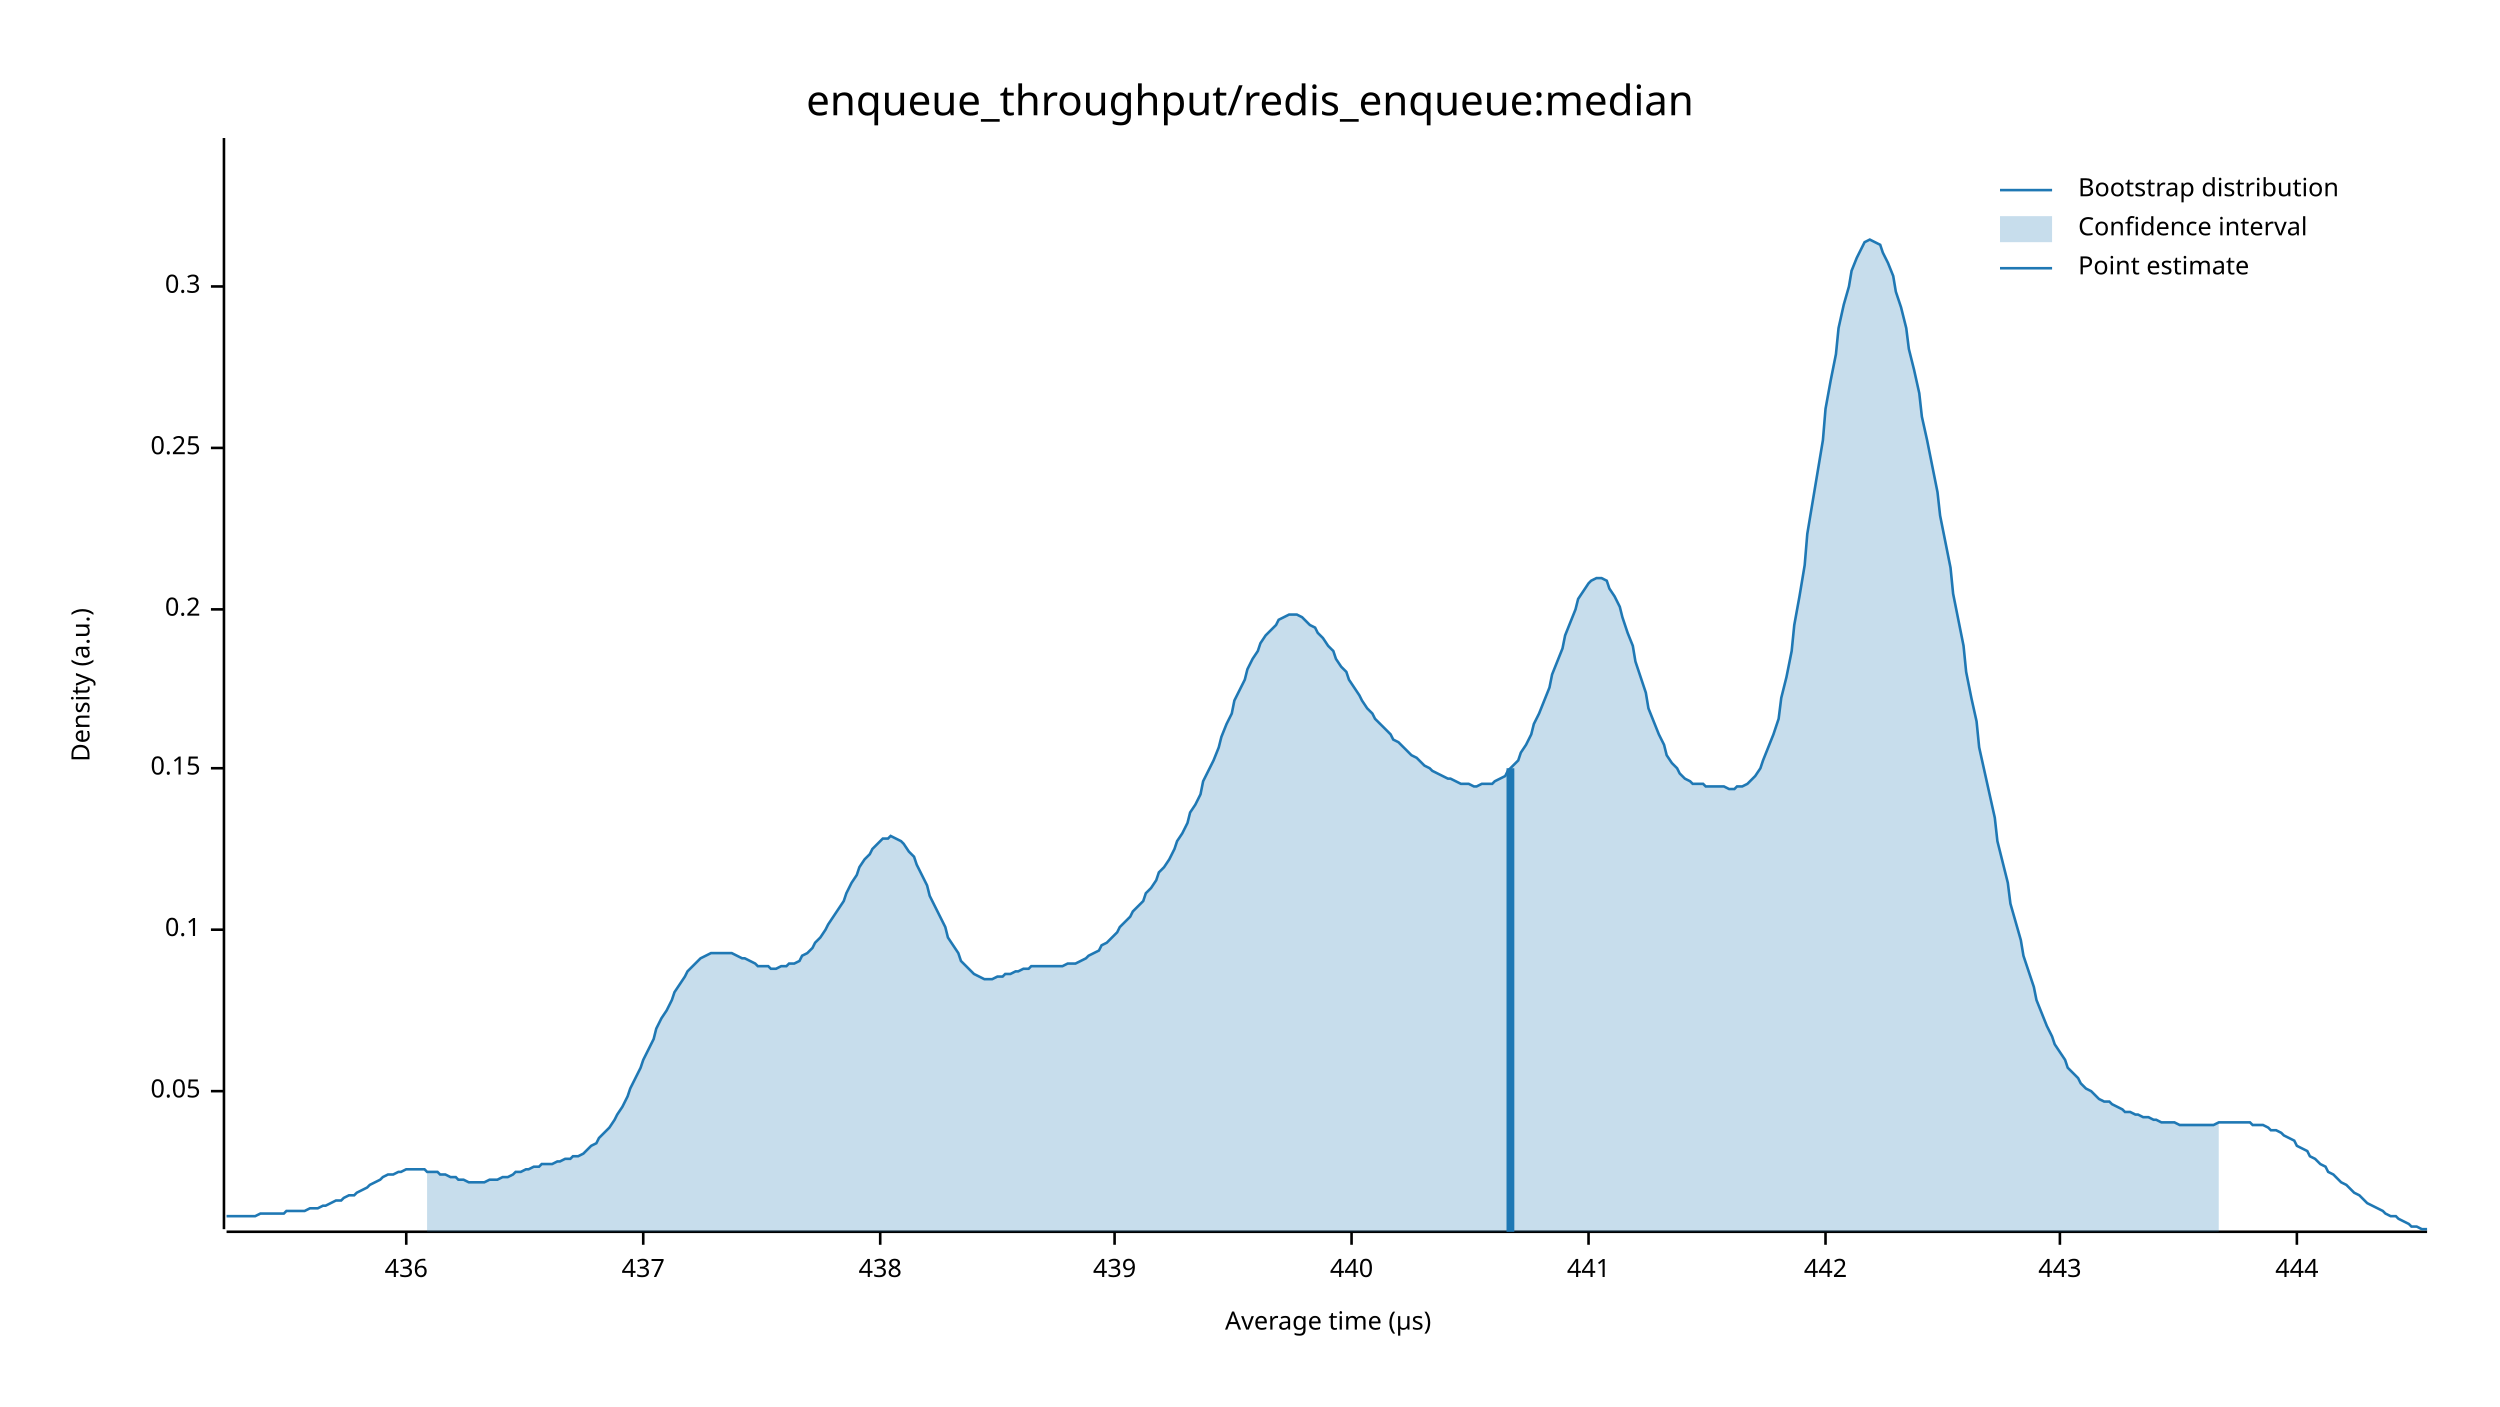
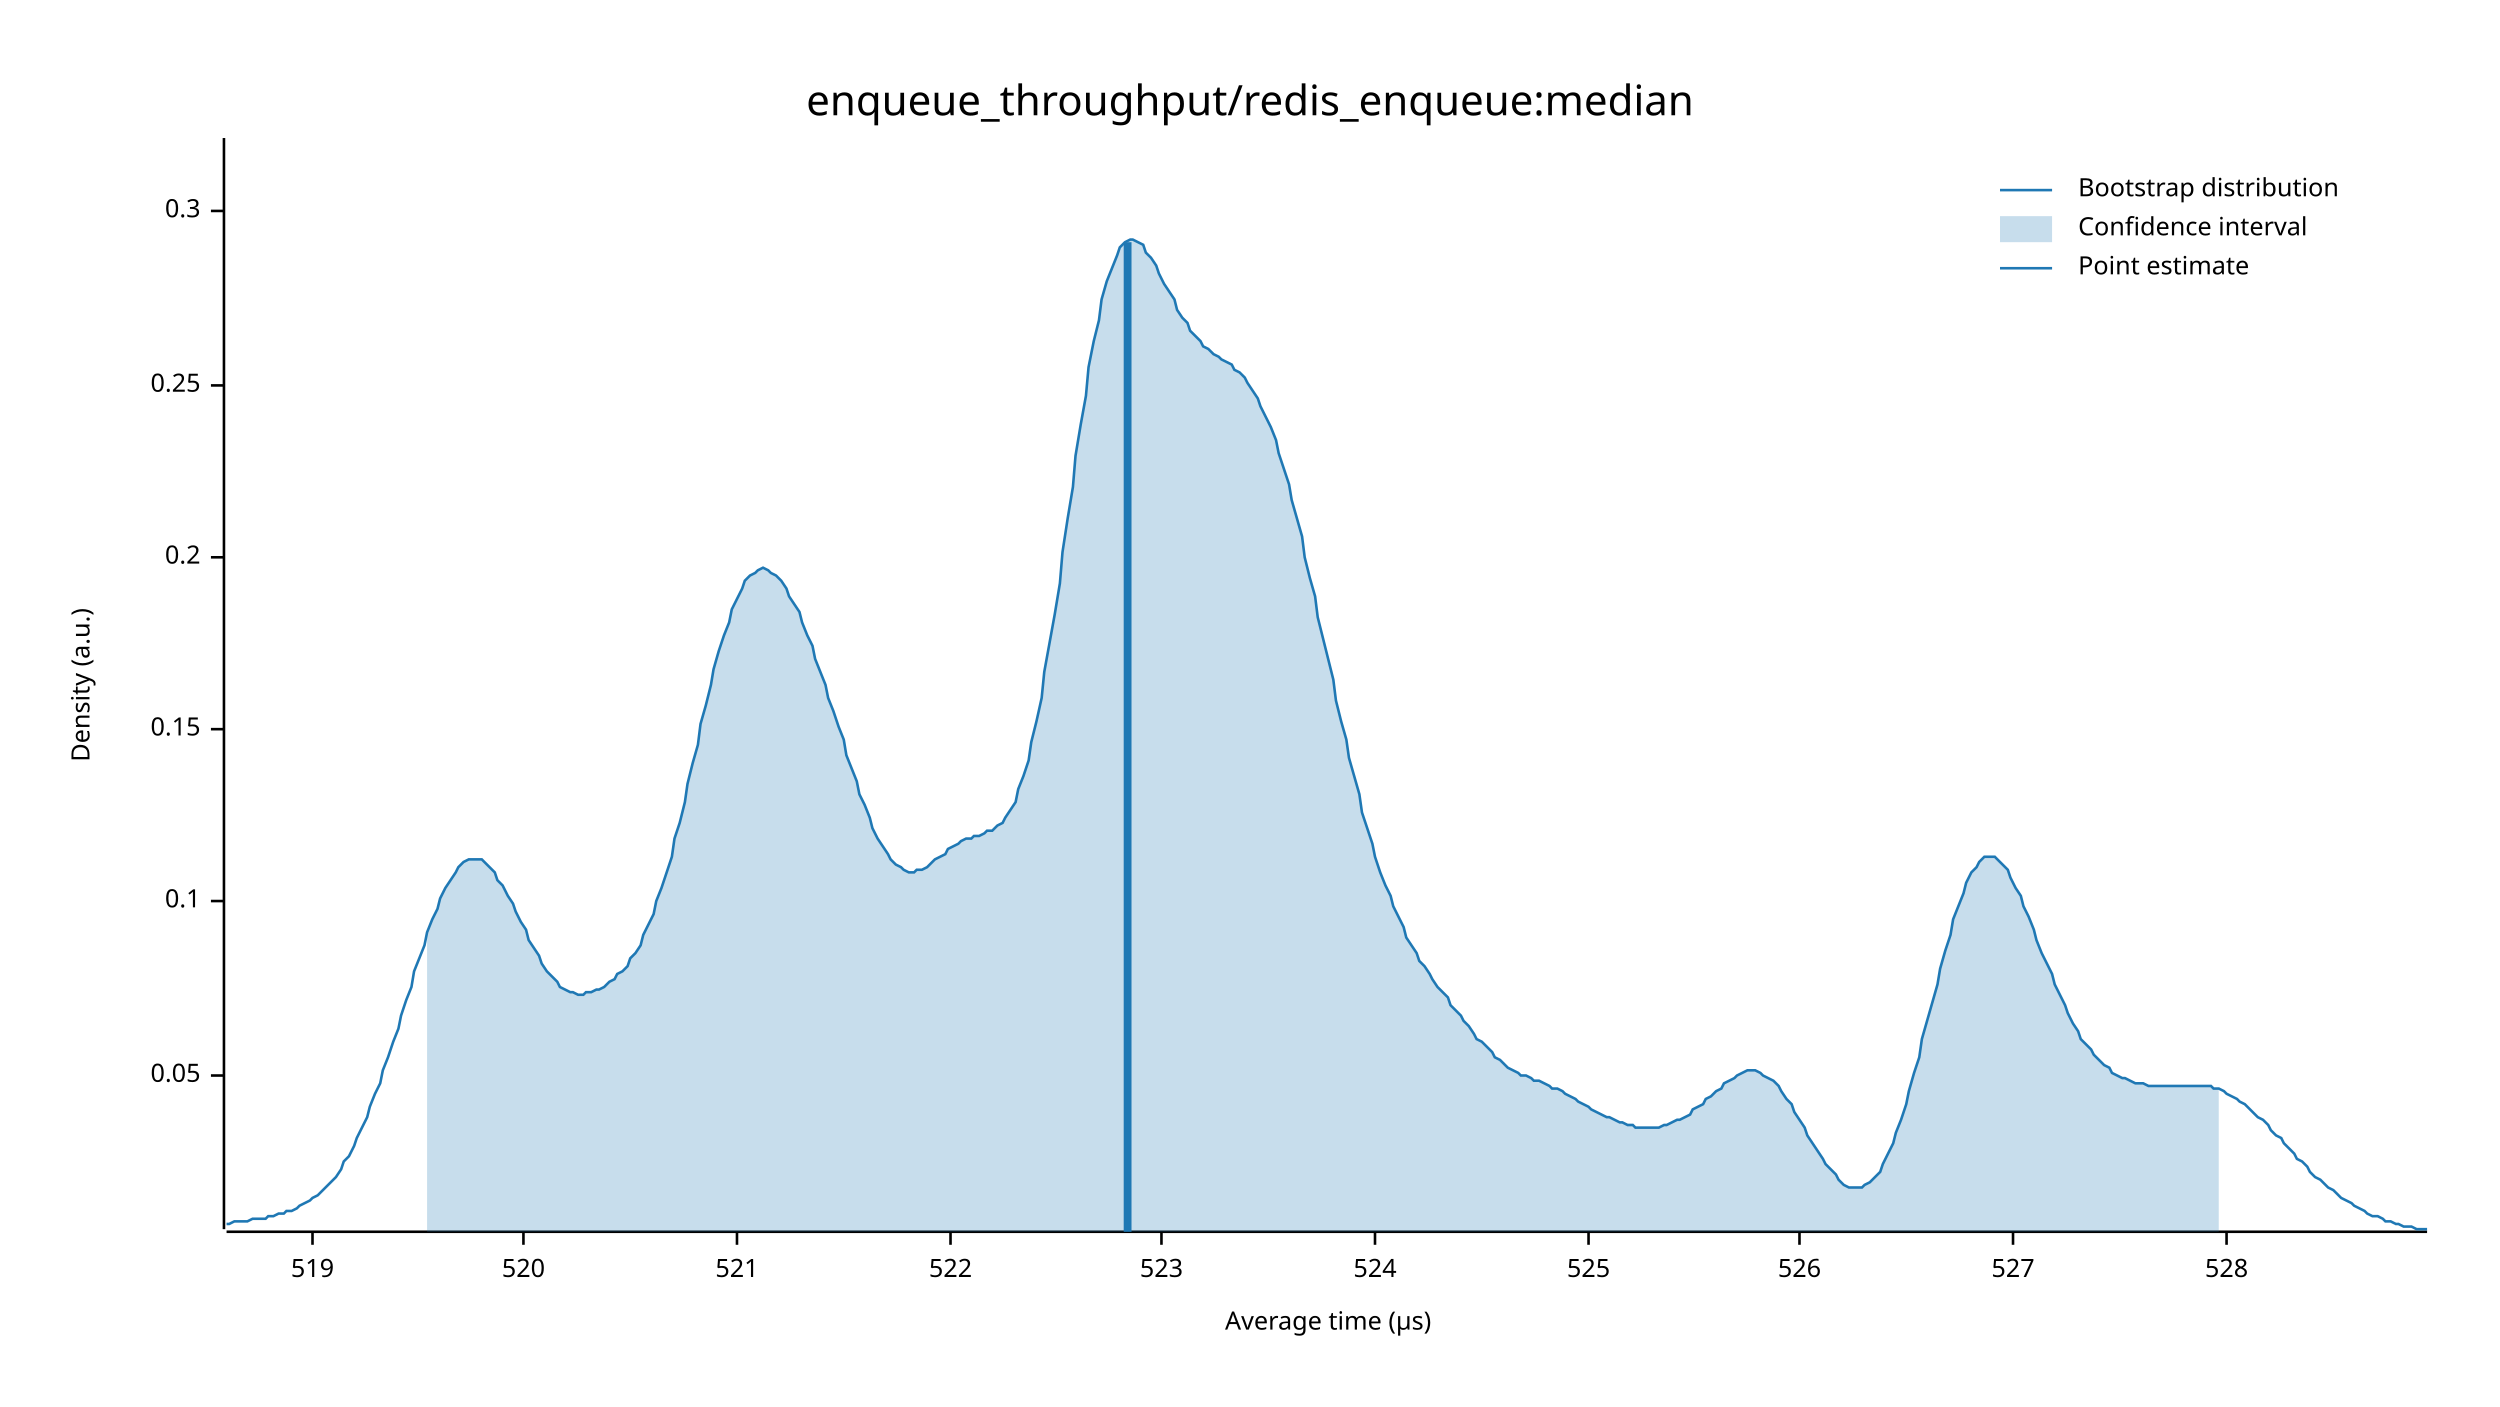
<svg xmlns="http://www.w3.org/2000/svg" width="960" height="540" viewBox="0 0 960 540">
  <text x="480" y="32" dy="0.76em" text-anchor="middle" font-family="sans-serif" font-size="16.129" opacity="1" fill="#000000">
enqueue_throughput/redis_enqueue:median
</text>
  <text x="27" y="263" dy="0.76em" text-anchor="middle" font-family="sans-serif" font-size="9.677" opacity="1" fill="#000000" transform="rotate(270, 27, 263)">
Density (a.u.)
</text>
  <text x="510" y="513" dy="-0.5ex" text-anchor="middle" font-family="sans-serif" font-size="9.677" opacity="1" fill="#000000">
Average time (µs)
</text>
  <polyline fill="none" opacity="1" stroke="#000000" stroke-width="1" points="86,53 86,472 " />
-   <text x="77" y="419" dy="0.5ex" text-anchor="end" font-family="sans-serif" font-size="9.677" opacity="1" fill="#000000">
+   <text x="77" y="413" dy="0.5ex" text-anchor="end" font-family="sans-serif" font-size="9.677" opacity="1" fill="#000000">
0.05
</text>
-   <polyline fill="none" opacity="1" stroke="#000000" stroke-width="1" points="81,419 86,419 " />
-   <text x="77" y="357" dy="0.5ex" text-anchor="end" font-family="sans-serif" font-size="9.677" opacity="1" fill="#000000">
+   <polyline fill="none" opacity="1" stroke="#000000" stroke-width="1" points="81,413 86,413 " />
+   <text x="77" y="346" dy="0.5ex" text-anchor="end" font-family="sans-serif" font-size="9.677" opacity="1" fill="#000000">
0.1
</text>
-   <polyline fill="none" opacity="1" stroke="#000000" stroke-width="1" points="81,357 86,357 " />
-   <text x="77" y="295" dy="0.5ex" text-anchor="end" font-family="sans-serif" font-size="9.677" opacity="1" fill="#000000">
+   <polyline fill="none" opacity="1" stroke="#000000" stroke-width="1" points="81,346 86,346 " />
+   <text x="77" y="280" dy="0.5ex" text-anchor="end" font-family="sans-serif" font-size="9.677" opacity="1" fill="#000000">
0.15
</text>
-   <polyline fill="none" opacity="1" stroke="#000000" stroke-width="1" points="81,295 86,295 " />
-   <text x="77" y="234" dy="0.5ex" text-anchor="end" font-family="sans-serif" font-size="9.677" opacity="1" fill="#000000">
+   <polyline fill="none" opacity="1" stroke="#000000" stroke-width="1" points="81,280 86,280 " />
+   <text x="77" y="214" dy="0.5ex" text-anchor="end" font-family="sans-serif" font-size="9.677" opacity="1" fill="#000000">
0.2
</text>
-   <polyline fill="none" opacity="1" stroke="#000000" stroke-width="1" points="81,234 86,234 " />
-   <text x="77" y="172" dy="0.5ex" text-anchor="end" font-family="sans-serif" font-size="9.677" opacity="1" fill="#000000">
+   <polyline fill="none" opacity="1" stroke="#000000" stroke-width="1" points="81,214 86,214 " />
+   <text x="77" y="148" dy="0.5ex" text-anchor="end" font-family="sans-serif" font-size="9.677" opacity="1" fill="#000000">
0.25
</text>
-   <polyline fill="none" opacity="1" stroke="#000000" stroke-width="1" points="81,172 86,172 " />
-   <text x="77" y="110" dy="0.5ex" text-anchor="end" font-family="sans-serif" font-size="9.677" opacity="1" fill="#000000">
+   <polyline fill="none" opacity="1" stroke="#000000" stroke-width="1" points="81,148 86,148 " />
+   <text x="77" y="81" dy="0.5ex" text-anchor="end" font-family="sans-serif" font-size="9.677" opacity="1" fill="#000000">
0.3
</text>
-   <polyline fill="none" opacity="1" stroke="#000000" stroke-width="1" points="81,110 86,110 " />
+   <polyline fill="none" opacity="1" stroke="#000000" stroke-width="1" points="81,81 86,81 " />
  <polyline fill="none" opacity="1" stroke="#000000" stroke-width="1" points="87,473 932,473 " />
-   <text x="156" y="483" dy="0.76em" text-anchor="middle" font-family="sans-serif" font-size="9.677" opacity="1" fill="#000000">
- 436
+   <text x="120" y="483" dy="0.76em" text-anchor="middle" font-family="sans-serif" font-size="9.677" opacity="1" fill="#000000">
+ 519
</text>
-   <polyline fill="none" opacity="1" stroke="#000000" stroke-width="1" points="156,473 156,478 " />
-   <text x="247" y="483" dy="0.76em" text-anchor="middle" font-family="sans-serif" font-size="9.677" opacity="1" fill="#000000">
- 437
+   <polyline fill="none" opacity="1" stroke="#000000" stroke-width="1" points="120,473 120,478 " />
+   <text x="201" y="483" dy="0.76em" text-anchor="middle" font-family="sans-serif" font-size="9.677" opacity="1" fill="#000000">
+ 520
</text>
-   <polyline fill="none" opacity="1" stroke="#000000" stroke-width="1" points="247,473 247,478 " />
-   <text x="338" y="483" dy="0.76em" text-anchor="middle" font-family="sans-serif" font-size="9.677" opacity="1" fill="#000000">
- 438
+   <polyline fill="none" opacity="1" stroke="#000000" stroke-width="1" points="201,473 201,478 " />
+   <text x="283" y="483" dy="0.76em" text-anchor="middle" font-family="sans-serif" font-size="9.677" opacity="1" fill="#000000">
+ 521
</text>
-   <polyline fill="none" opacity="1" stroke="#000000" stroke-width="1" points="338,473 338,478 " />
-   <text x="428" y="483" dy="0.76em" text-anchor="middle" font-family="sans-serif" font-size="9.677" opacity="1" fill="#000000">
- 439
+   <polyline fill="none" opacity="1" stroke="#000000" stroke-width="1" points="283,473 283,478 " />
+   <text x="365" y="483" dy="0.76em" text-anchor="middle" font-family="sans-serif" font-size="9.677" opacity="1" fill="#000000">
+ 522
</text>
-   <polyline fill="none" opacity="1" stroke="#000000" stroke-width="1" points="428,473 428,478 " />
-   <text x="519" y="483" dy="0.76em" text-anchor="middle" font-family="sans-serif" font-size="9.677" opacity="1" fill="#000000">
- 440
+   <polyline fill="none" opacity="1" stroke="#000000" stroke-width="1" points="365,473 365,478 " />
+   <text x="446" y="483" dy="0.76em" text-anchor="middle" font-family="sans-serif" font-size="9.677" opacity="1" fill="#000000">
+ 523
</text>
-   <polyline fill="none" opacity="1" stroke="#000000" stroke-width="1" points="519,473 519,478 " />
+   <polyline fill="none" opacity="1" stroke="#000000" stroke-width="1" points="446,473 446,478 " />
+   <text x="528" y="483" dy="0.76em" text-anchor="middle" font-family="sans-serif" font-size="9.677" opacity="1" fill="#000000">
+ 524
+ </text>
+   <polyline fill="none" opacity="1" stroke="#000000" stroke-width="1" points="528,473 528,478 " />
  <text x="610" y="483" dy="0.76em" text-anchor="middle" font-family="sans-serif" font-size="9.677" opacity="1" fill="#000000">
- 441
+ 525
</text>
  <polyline fill="none" opacity="1" stroke="#000000" stroke-width="1" points="610,473 610,478 " />
-   <text x="701" y="483" dy="0.76em" text-anchor="middle" font-family="sans-serif" font-size="9.677" opacity="1" fill="#000000">
- 442
+   <text x="691" y="483" dy="0.76em" text-anchor="middle" font-family="sans-serif" font-size="9.677" opacity="1" fill="#000000">
+ 526
</text>
-   <polyline fill="none" opacity="1" stroke="#000000" stroke-width="1" points="701,473 701,478 " />
-   <text x="791" y="483" dy="0.76em" text-anchor="middle" font-family="sans-serif" font-size="9.677" opacity="1" fill="#000000">
- 443
+   <polyline fill="none" opacity="1" stroke="#000000" stroke-width="1" points="691,473 691,478 " />
+   <text x="773" y="483" dy="0.76em" text-anchor="middle" font-family="sans-serif" font-size="9.677" opacity="1" fill="#000000">
+ 527
</text>
-   <polyline fill="none" opacity="1" stroke="#000000" stroke-width="1" points="791,473 791,478 " />
-   <text x="882" y="483" dy="0.76em" text-anchor="middle" font-family="sans-serif" font-size="9.677" opacity="1" fill="#000000">
- 444
+   <polyline fill="none" opacity="1" stroke="#000000" stroke-width="1" points="773,473 773,478 " />
+   <text x="855" y="483" dy="0.76em" text-anchor="middle" font-family="sans-serif" font-size="9.677" opacity="1" fill="#000000">
+ 528
</text>
-   <polyline fill="none" opacity="1" stroke="#000000" stroke-width="1" points="882,473 882,478 " />
-   <polyline fill="none" opacity="1" stroke="#1F78B4" stroke-width="1" points="87,467 88,467 90,467 92,467 93,467 95,467 97,467 98,467 100,466 102,466 103,466 105,466 107,466 109,466 110,465 112,465 114,465 115,465 117,465 119,464 120,464 122,464 124,463 125,463 127,462 129,461 131,461 132,460 134,459 136,459 137,458 139,457 141,456 142,455 144,454 146,453 147,452 149,451 151,451 153,450 154,450 156,449 158,449 159,449 161,449 163,449 164,450 166,450 168,450 169,451 171,451 173,452 175,452 176,453 178,453 180,454 181,454 183,454 185,454 186,454 188,453 190,453 191,453 193,452 195,452 197,451 198,450 200,450 202,449 203,449 205,448 207,448 208,447 210,447 212,447 214,446 215,446 217,445 219,445 220,444 222,444 224,443 225,442 227,440 229,439 230,437 232,435 234,433 236,430 237,428 239,425 241,421 242,418 244,414 246,410 247,407 249,403 251,399 252,395 254,391 256,388 258,384 259,381 261,378 263,375 264,373 266,371 268,369 269,368 271,367 273,366 274,366 276,366 278,366 280,366 281,366 283,367 285,368 286,368 288,369 290,370 291,371 293,371 295,371 296,372 298,372 300,371 302,371 303,370 305,370 307,369 308,367 310,366 312,364 313,362 315,360 317,357 318,355 320,352 322,349 324,346 325,343 327,339 329,336 330,333 332,330 334,328 335,326 337,324 339,322 341,322 342,321 344,322 346,323 347,324 349,327 351,329 352,332 354,336 356,340 357,344 359,348 361,352 363,356 364,360 366,363 368,366 369,369 371,371 373,373 374,374 376,375 378,376 379,376 381,376 383,375 385,375 386,374 388,374 390,373 391,373 393,372 395,372 396,371 398,371 400,371 401,371 403,371 405,371 407,371 408,371 410,370 412,370 413,370 415,369 417,368 418,367 420,366 422,365 423,363 425,362 427,360 429,358 430,356 432,354 434,352 435,350 437,348 439,346 440,343 442,341 444,338 445,335 447,333 449,330 451,326 452,323 454,320 456,316 457,312 459,309 461,305 462,300 464,296 466,292 468,287 469,283 471,278 473,274 474,269 476,265 478,261 479,257 481,253 483,250 484,247 486,244 488,242 490,240 491,238 493,237 495,236 496,236 498,236 500,237 501,238 503,240 505,241 506,243 508,245 510,248 512,250 513,253 515,256 517,258 518,261 520,264 522,267 523,269 525,272 527,274 528,276 530,278 532,280 534,282 535,284 537,285 539,287 540,288 542,290 544,291 545,292 547,294 549,295 550,296 552,297 554,298 556,299 557,299 559,300 561,301 562,301 564,301 566,302 567,302 569,301 571,301 573,301 574,300 576,299 578,298 579,296 581,294 583,292 584,289 586,286 588,282 589,278 591,274 593,269 595,264 596,259 598,254 600,249 601,244 603,239 605,234 606,230 608,227 610,224 611,223 613,222 615,222 617,223 618,226 620,229 622,233 623,237 625,243 627,248 628,254 630,260 632,266 633,272 635,277 637,282 639,286 640,290 642,293 644,295 645,297 647,299 649,300 650,301 652,301 654,301 655,302 657,302 659,302 661,302 662,302 664,303 666,303 667,302 669,302 671,301 672,300 674,298 676,295 677,292 679,287 681,282 683,276 684,268 686,260 688,250 689,240 691,229 693,217 694,205 696,193 698,181 700,169 701,157 703,146 705,136 706,126 708,117 710,110 711,104 713,99 715,95 716,93 718,92 720,93 722,94 723,97 725,101 727,106 728,112 730,118 732,126 733,134 735,142 737,151 738,160 740,169 742,179 744,189 745,198 747,208 749,218 750,228 752,238 754,248 755,258 757,268 759,277 760,287 762,296 764,305 766,314 767,323 769,331 771,339 772,347 774,354 776,361 777,367 779,373 781,379 782,384 784,389 786,394 788,398 789,401 791,404 793,407 794,410 796,412 798,414 799,416 801,418 803,419 804,420 806,422 808,423 810,423 811,424 813,425 815,426 816,427 818,427 820,428 821,428 823,429 825,429 827,430 828,430 830,431 832,431 833,431 835,431 837,432 838,432 840,432 842,432 843,432 845,432 847,432 849,432 850,432 852,431 854,431 855,431 857,431 859,431 860,431 862,431 864,431 865,432 867,432 869,432 871,433 872,434 874,434 876,435 877,436 879,437 881,438 882,440 884,441 886,442 887,444 889,445 891,447 893,448 894,450 896,451 898,453 899,454 901,455 903,457 904,458 906,459 908,461 909,462 911,463 913,464 915,465 916,466 918,467 920,467 921,468 923,469 925,470 926,471 928,471 930,472 932,472 " />
-   <polygon opacity="0.25" fill="#1F78B4" points="164,450 166,450 168,450 169,451 171,451 173,452 175,452 176,453 178,453 180,454 181,454 183,454 185,454 186,454 188,453 190,453 191,453 193,452 195,452 197,451 198,450 200,450 202,449 203,449 205,448 207,448 208,447 210,447 212,447 214,446 215,446 217,445 219,445 220,444 222,444 224,443 225,442 227,440 229,439 230,437 232,435 234,433 236,430 237,428 239,425 241,421 242,418 244,414 246,410 247,407 249,403 251,399 252,395 254,391 256,388 258,384 259,381 261,378 263,375 264,373 266,371 268,369 269,368 271,367 273,366 274,366 276,366 278,366 280,366 281,366 283,367 285,368 286,368 288,369 290,370 291,371 293,371 295,371 296,372 298,372 300,371 302,371 303,370 305,370 307,369 308,367 310,366 312,364 313,362 315,360 317,357 318,355 320,352 322,349 324,346 325,343 327,339 329,336 330,333 332,330 334,328 335,326 337,324 339,322 341,322 342,321 344,322 346,323 347,324 349,327 351,329 352,332 354,336 356,340 357,344 359,348 361,352 363,356 364,360 366,363 368,366 369,369 371,371 373,373 374,374 376,375 378,376 379,376 381,376 383,375 385,375 386,374 388,374 390,373 391,373 393,372 395,372 396,371 398,371 400,371 401,371 403,371 405,371 407,371 408,371 410,370 412,370 413,370 415,369 417,368 418,367 420,366 422,365 423,363 425,362 427,360 429,358 430,356 432,354 434,352 435,350 437,348 439,346 440,343 442,341 444,338 445,335 447,333 449,330 451,326 452,323 454,320 456,316 457,312 459,309 461,305 462,300 464,296 466,292 468,287 469,283 471,278 473,274 474,269 476,265 478,261 479,257 481,253 483,250 484,247 486,244 488,242 490,240 491,238 493,237 495,236 496,236 498,236 500,237 501,238 503,240 505,241 506,243 508,245 510,248 512,250 513,253 515,256 517,258 518,261 520,264 522,267 523,269 525,272 527,274 528,276 530,278 532,280 534,282 535,284 537,285 539,287 540,288 542,290 544,291 545,292 547,294 549,295 550,296 552,297 554,298 556,299 557,299 559,300 561,301 562,301 564,301 566,302 567,302 569,301 571,301 573,301 574,300 576,299 578,298 579,296 581,294 583,292 584,289 586,286 588,282 589,278 591,274 593,269 595,264 596,259 598,254 600,249 601,244 603,239 605,234 606,230 608,227 610,224 611,223 613,222 615,222 617,223 618,226 620,229 622,233 623,237 625,243 627,248 628,254 630,260 632,266 633,272 635,277 637,282 639,286 640,290 642,293 644,295 645,297 647,299 649,300 650,301 652,301 654,301 655,302 657,302 659,302 661,302 662,302 664,303 666,303 667,302 669,302 671,301 672,300 674,298 676,295 677,292 679,287 681,282 683,276 684,268 686,260 688,250 689,240 691,229 693,217 694,205 696,193 698,181 700,169 701,157 703,146 705,136 706,126 708,117 710,110 711,104 713,99 715,95 716,93 718,92 720,93 722,94 723,97 725,101 727,106 728,112 730,118 732,126 733,134 735,142 737,151 738,160 740,169 742,179 744,189 745,198 747,208 749,218 750,228 752,238 754,248 755,258 757,268 759,277 760,287 762,296 764,305 766,314 767,323 769,331 771,339 772,347 774,354 776,361 777,367 779,373 781,379 782,384 784,389 786,394 788,398 789,401 791,404 793,407 794,410 796,412 798,414 799,416 801,418 803,419 804,420 806,422 808,423 810,423 811,424 813,425 815,426 816,427 818,427 820,428 821,428 823,429 825,429 827,430 828,430 830,431 832,431 833,431 835,431 837,432 838,432 840,432 842,432 843,432 845,432 847,432 849,432 850,432 852,431 852,473 164,473 " />
-   <polyline fill="none" opacity="1" stroke="#1F78B4" stroke-width="3" points="580,473 580,295 " />
+   <polyline fill="none" opacity="1" stroke="#000000" stroke-width="1" points="855,473 855,478 " />
+   <polyline fill="none" opacity="1" stroke="#1F78B4" stroke-width="1" points="87,470 88,470 90,469 92,469 93,469 95,469 97,468 98,468 100,468 102,468 103,467 105,467 107,466 109,466 110,465 112,465 114,464 115,463 117,462 119,461 120,460 122,459 124,457 125,456 127,454 129,452 131,449 132,446 134,444 136,440 137,437 139,433 141,429 142,425 144,420 146,416 147,411 149,406 151,400 153,395 154,390 156,384 158,379 159,373 161,368 163,363 164,358 166,353 168,349 169,345 171,341 173,338 175,335 176,333 178,331 180,330 181,330 183,330 185,330 186,331 188,333 190,335 191,338 193,340 195,344 197,347 198,350 200,354 202,357 203,361 205,364 207,367 208,370 210,373 212,375 214,377 215,379 217,380 219,381 220,381 222,382 224,382 225,381 227,381 229,380 230,380 232,379 234,377 236,376 237,374 239,373 241,371 242,368 244,366 246,363 247,359 249,355 251,351 252,346 254,341 256,335 258,329 259,322 261,316 263,308 264,301 266,293 268,286 269,278 271,271 273,263 274,257 276,250 278,244 280,239 281,234 283,230 285,226 286,223 288,221 290,220 291,219 293,218 295,219 296,220 298,221 300,223 302,226 303,229 305,232 307,235 308,239 310,244 312,248 313,253 315,258 317,263 318,268 320,273 322,279 324,284 325,290 327,295 329,300 330,305 332,309 334,314 335,318 337,322 339,325 341,328 342,330 344,332 346,333 347,334 349,335 351,335 352,334 354,334 356,333 357,332 359,330 361,329 363,328 364,326 366,325 368,324 369,323 371,322 373,322 374,321 376,321 378,320 379,319 381,319 383,317 385,316 386,314 388,311 390,308 391,303 393,298 395,292 396,285 398,277 400,268 401,258 403,247 405,236 407,224 408,212 410,199 412,187 413,175 415,163 417,152 418,141 420,131 422,123 423,115 425,108 427,103 429,98 430,95 432,93 434,92 435,92 437,93 439,94 440,97 442,99 444,102 445,105 447,109 449,112 451,115 452,119 454,122 456,124 457,127 459,129 461,131 462,133 464,134 466,136 468,137 469,138 471,139 473,140 474,142 476,143 478,145 479,147 481,150 483,153 484,156 486,160 488,164 490,169 491,174 493,180 495,186 496,192 498,199 500,206 501,214 503,222 505,229 506,237 508,245 510,253 512,261 513,269 515,277 517,284 518,291 520,298 522,305 523,312 525,318 527,324 528,329 530,335 532,340 534,344 535,348 537,352 539,356 540,360 542,363 544,366 545,369 547,371 549,374 550,376 552,379 554,381 556,383 557,386 559,388 561,390 562,392 564,394 566,397 567,399 569,400 571,402 573,404 574,406 576,407 578,409 579,410 581,411 583,412 584,413 586,413 588,414 589,415 591,415 593,416 595,417 596,418 598,418 600,419 601,420 603,421 605,422 606,423 608,424 610,425 611,426 613,427 615,428 617,429 618,429 620,430 622,431 623,431 625,432 627,432 628,433 630,433 632,433 633,433 635,433 637,433 639,432 640,432 642,431 644,430 645,430 647,429 649,428 650,426 652,425 654,424 655,422 657,421 659,419 661,418 662,416 664,415 666,414 667,413 669,412 671,411 672,411 674,411 676,412 677,413 679,414 681,415 683,417 684,419 686,422 688,424 689,427 691,430 693,433 694,436 696,439 698,442 700,445 701,447 703,449 705,451 706,453 708,455 710,456 711,456 713,456 715,456 716,455 718,454 720,452 722,450 723,447 725,443 727,439 728,435 730,430 732,424 733,419 735,412 737,406 738,399 740,392 742,385 744,378 745,372 747,365 749,359 750,353 752,348 754,343 755,339 757,335 759,333 760,331 762,329 764,329 766,329 767,330 769,332 771,334 772,337 774,341 776,344 777,348 779,352 781,357 782,361 784,366 786,370 788,374 789,378 791,382 793,386 794,389 796,393 798,396 799,399 801,401 803,403 804,405 806,407 808,409 810,410 811,412 813,413 815,414 816,414 818,415 820,416 821,416 823,416 825,417 827,417 828,417 830,417 832,417 833,417 835,417 837,417 838,417 840,417 842,417 843,417 845,417 847,417 849,417 850,418 852,418 854,419 855,420 857,421 859,422 860,423 862,424 864,426 865,427 867,429 869,430 871,432 872,434 874,436 876,437 877,439 879,441 881,443 882,445 884,446 886,448 887,450 889,452 891,453 893,455 894,456 896,457 898,459 899,460 901,461 903,462 904,463 906,464 908,465 909,466 911,467 913,467 915,468 916,469 918,469 920,470 921,470 923,471 925,471 926,471 928,472 930,472 932,472 " />
+   <polygon opacity="0.25" fill="#1F78B4" points="164,358 166,353 168,349 169,345 171,341 173,338 175,335 176,333 178,331 180,330 181,330 183,330 185,330 186,331 188,333 190,335 191,338 193,340 195,344 197,347 198,350 200,354 202,357 203,361 205,364 207,367 208,370 210,373 212,375 214,377 215,379 217,380 219,381 220,381 222,382 224,382 225,381 227,381 229,380 230,380 232,379 234,377 236,376 237,374 239,373 241,371 242,368 244,366 246,363 247,359 249,355 251,351 252,346 254,341 256,335 258,329 259,322 261,316 263,308 264,301 266,293 268,286 269,278 271,271 273,263 274,257 276,250 278,244 280,239 281,234 283,230 285,226 286,223 288,221 290,220 291,219 293,218 295,219 296,220 298,221 300,223 302,226 303,229 305,232 307,235 308,239 310,244 312,248 313,253 315,258 317,263 318,268 320,273 322,279 324,284 325,290 327,295 329,300 330,305 332,309 334,314 335,318 337,322 339,325 341,328 342,330 344,332 346,333 347,334 349,335 351,335 352,334 354,334 356,333 357,332 359,330 361,329 363,328 364,326 366,325 368,324 369,323 371,322 373,322 374,321 376,321 378,320 379,319 381,319 383,317 385,316 386,314 388,311 390,308 391,303 393,298 395,292 396,285 398,277 400,268 401,258 403,247 405,236 407,224 408,212 410,199 412,187 413,175 415,163 417,152 418,141 420,131 422,123 423,115 425,108 427,103 429,98 430,95 432,93 434,92 435,92 437,93 439,94 440,97 442,99 444,102 445,105 447,109 449,112 451,115 452,119 454,122 456,124 457,127 459,129 461,131 462,133 464,134 466,136 468,137 469,138 471,139 473,140 474,142 476,143 478,145 479,147 481,150 483,153 484,156 486,160 488,164 490,169 491,174 493,180 495,186 496,192 498,199 500,206 501,214 503,222 505,229 506,237 508,245 510,253 512,261 513,269 515,277 517,284 518,291 520,298 522,305 523,312 525,318 527,324 528,329 530,335 532,340 534,344 535,348 537,352 539,356 540,360 542,363 544,366 545,369 547,371 549,374 550,376 552,379 554,381 556,383 557,386 559,388 561,390 562,392 564,394 566,397 567,399 569,400 571,402 573,404 574,406 576,407 578,409 579,410 581,411 583,412 584,413 586,413 588,414 589,415 591,415 593,416 595,417 596,418 598,418 600,419 601,420 603,421 605,422 606,423 608,424 610,425 611,426 613,427 615,428 617,429 618,429 620,430 622,431 623,431 625,432 627,432 628,433 630,433 632,433 633,433 635,433 637,433 639,432 640,432 642,431 644,430 645,430 647,429 649,428 650,426 652,425 654,424 655,422 657,421 659,419 661,418 662,416 664,415 666,414 667,413 669,412 671,411 672,411 674,411 676,412 677,413 679,414 681,415 683,417 684,419 686,422 688,424 689,427 691,430 693,433 694,436 696,439 698,442 700,445 701,447 703,449 705,451 706,453 708,455 710,456 711,456 713,456 715,456 716,455 718,454 720,452 722,450 723,447 725,443 727,439 728,435 730,430 732,424 733,419 735,412 737,406 738,399 740,392 742,385 744,378 745,372 747,365 749,359 750,353 752,348 754,343 755,339 757,335 759,333 760,331 762,329 764,329 766,329 767,330 769,332 771,334 772,337 774,341 776,344 777,348 779,352 781,357 782,361 784,366 786,370 788,374 789,378 791,382 793,386 794,389 796,393 798,396 799,399 801,401 803,403 804,405 806,407 808,409 810,410 811,412 813,413 815,414 816,414 818,415 820,416 821,416 823,416 825,417 827,417 828,417 830,417 832,417 833,417 835,417 837,417 838,417 840,417 842,417 843,417 845,417 847,417 849,417 850,418 852,418 852,473 164,473 " />
+   <polyline fill="none" opacity="1" stroke="#1F78B4" stroke-width="3" points="433,473 433,93 " />
  <text x="798" y="68" dy="0.76em" text-anchor="start" font-family="sans-serif" font-size="9.677" opacity="1" fill="#000000">
Bootstrap distribution
</text>
  <text x="798" y="83" dy="0.76em" text-anchor="start" font-family="sans-serif" font-size="9.677" opacity="1" fill="#000000">
Confidence interval
</text>
  <text x="798" y="98" dy="0.76em" text-anchor="start" font-family="sans-serif" font-size="9.677" opacity="1" fill="#000000">
Point estimate
</text>
  <polyline fill="none" opacity="1" stroke="#1F78B4" stroke-width="1" points="768,73 788,73 " />
  <rect x="768" y="83" width="20" height="10" opacity="0.25" fill="#1F78B4" stroke="none" />
  <polyline fill="none" opacity="1" stroke="#1F78B4" stroke-width="1" points="768,103 788,103 " />
</svg>
